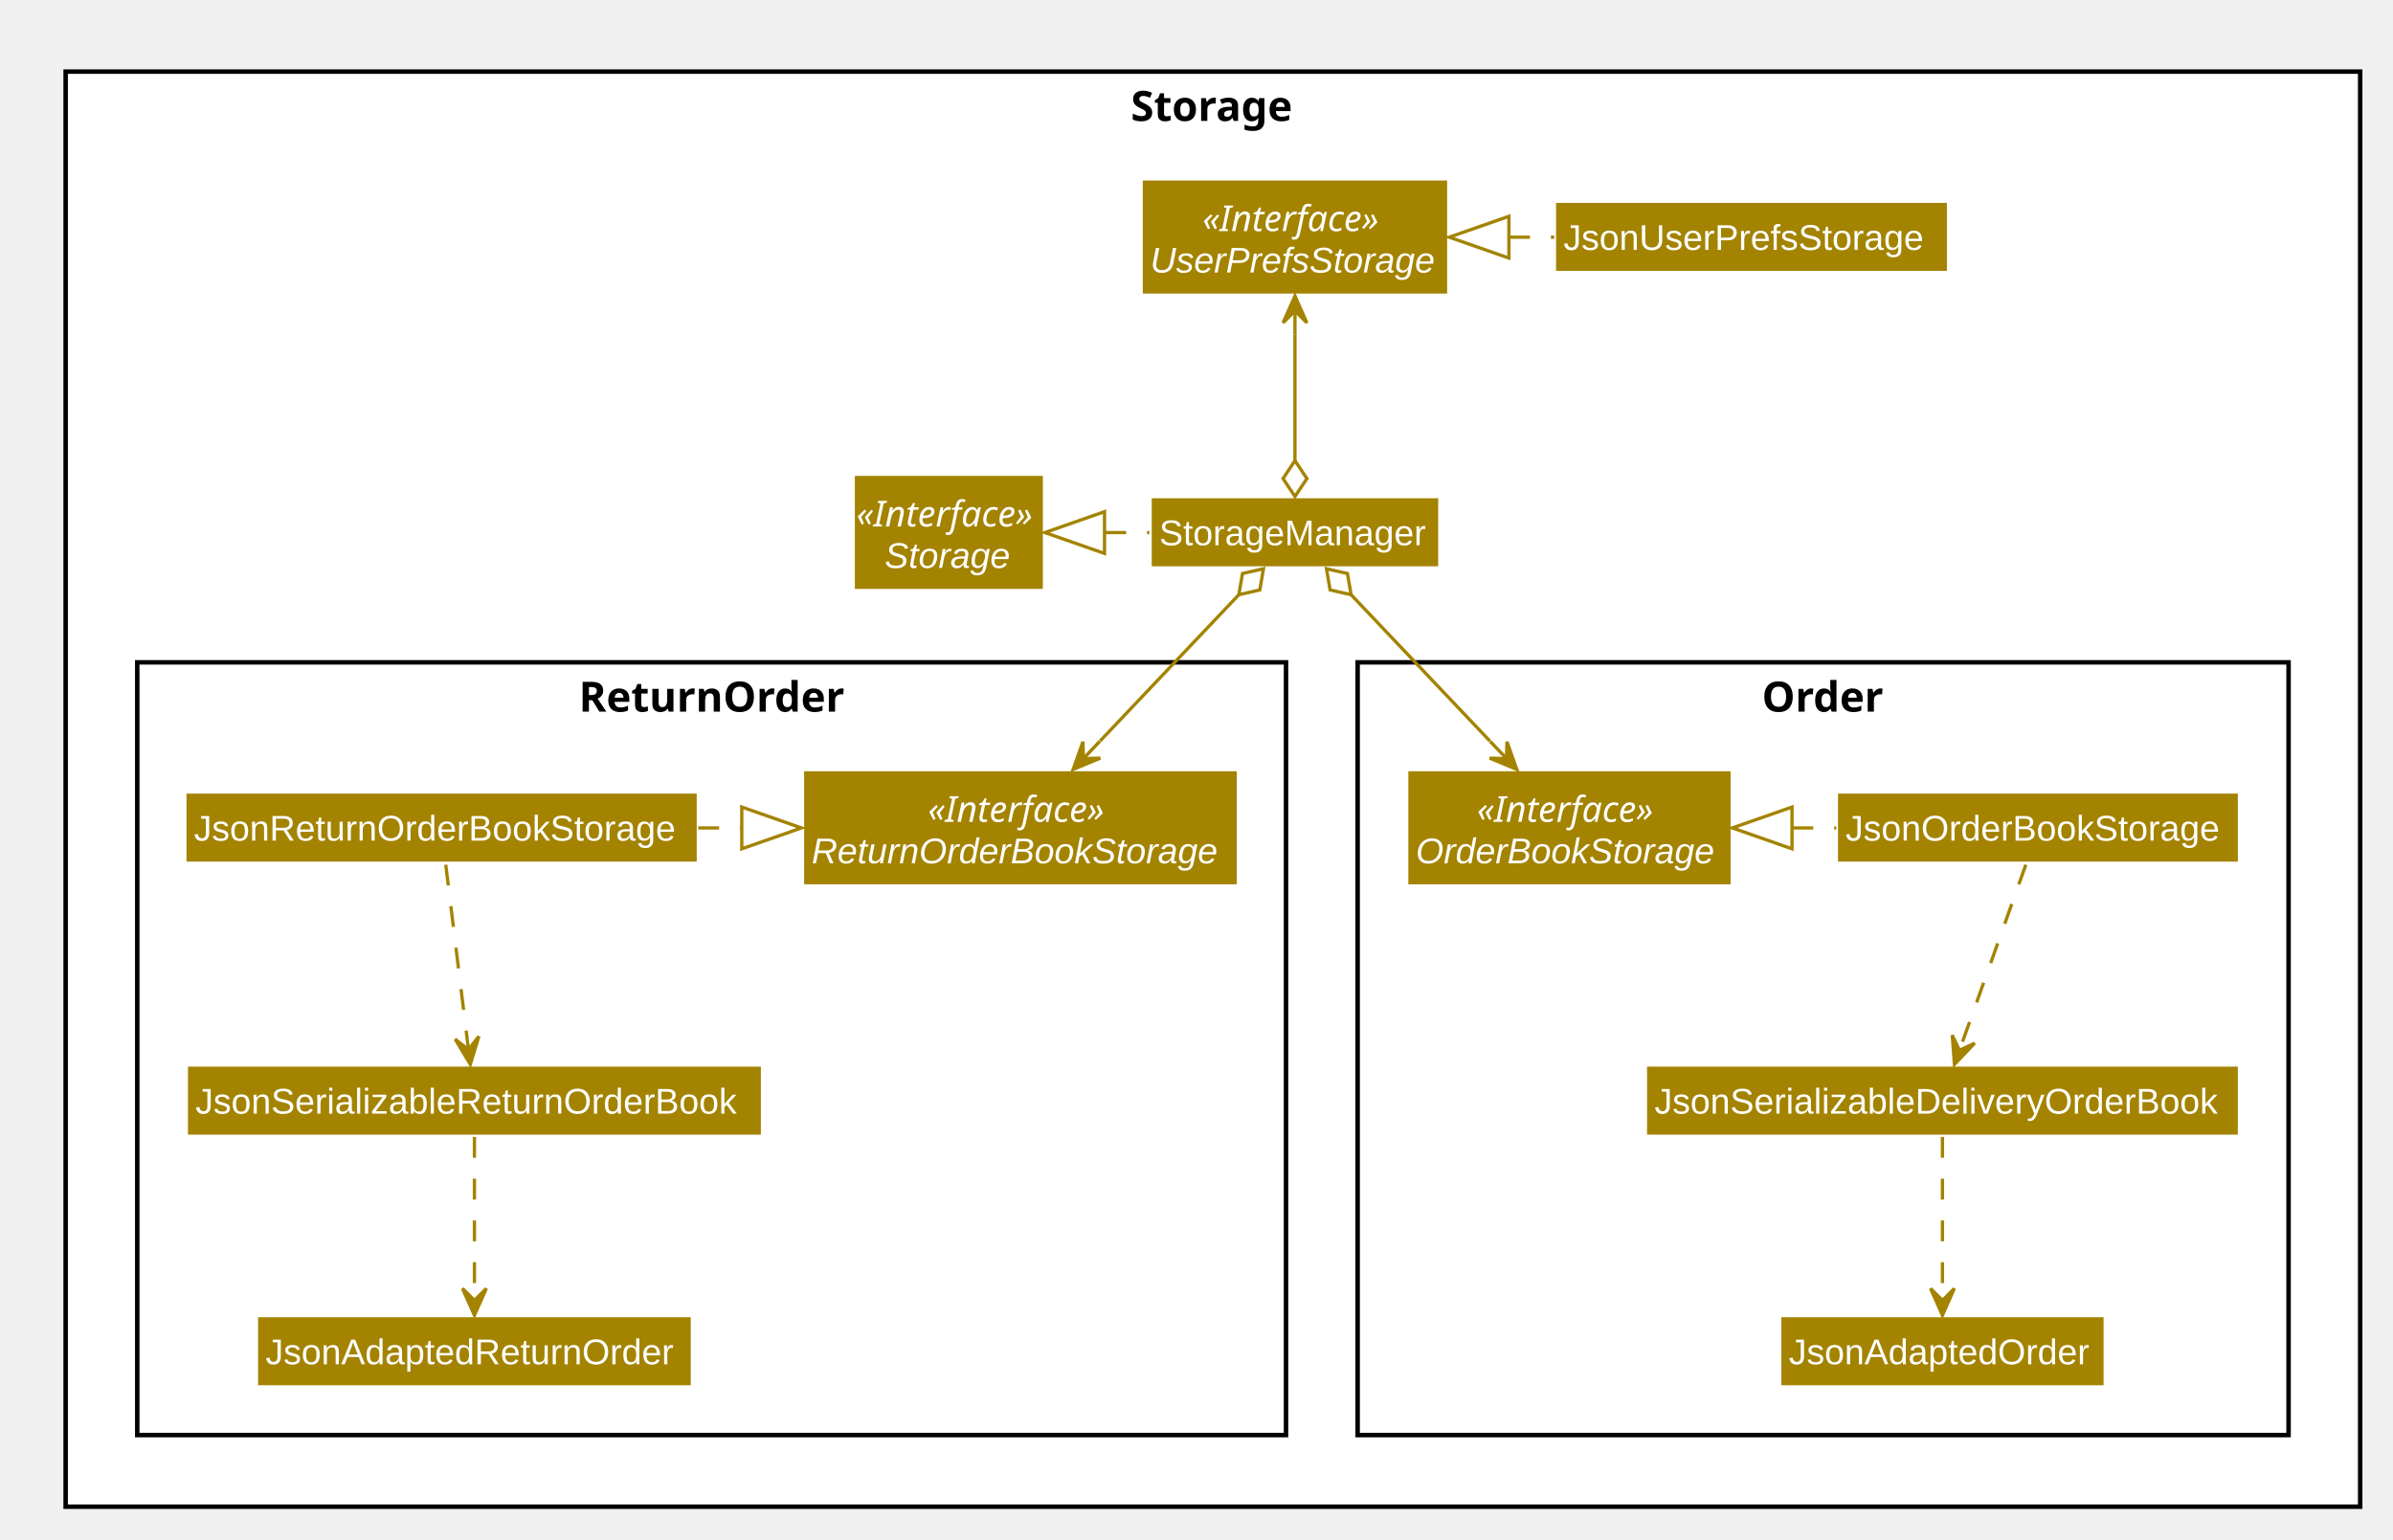
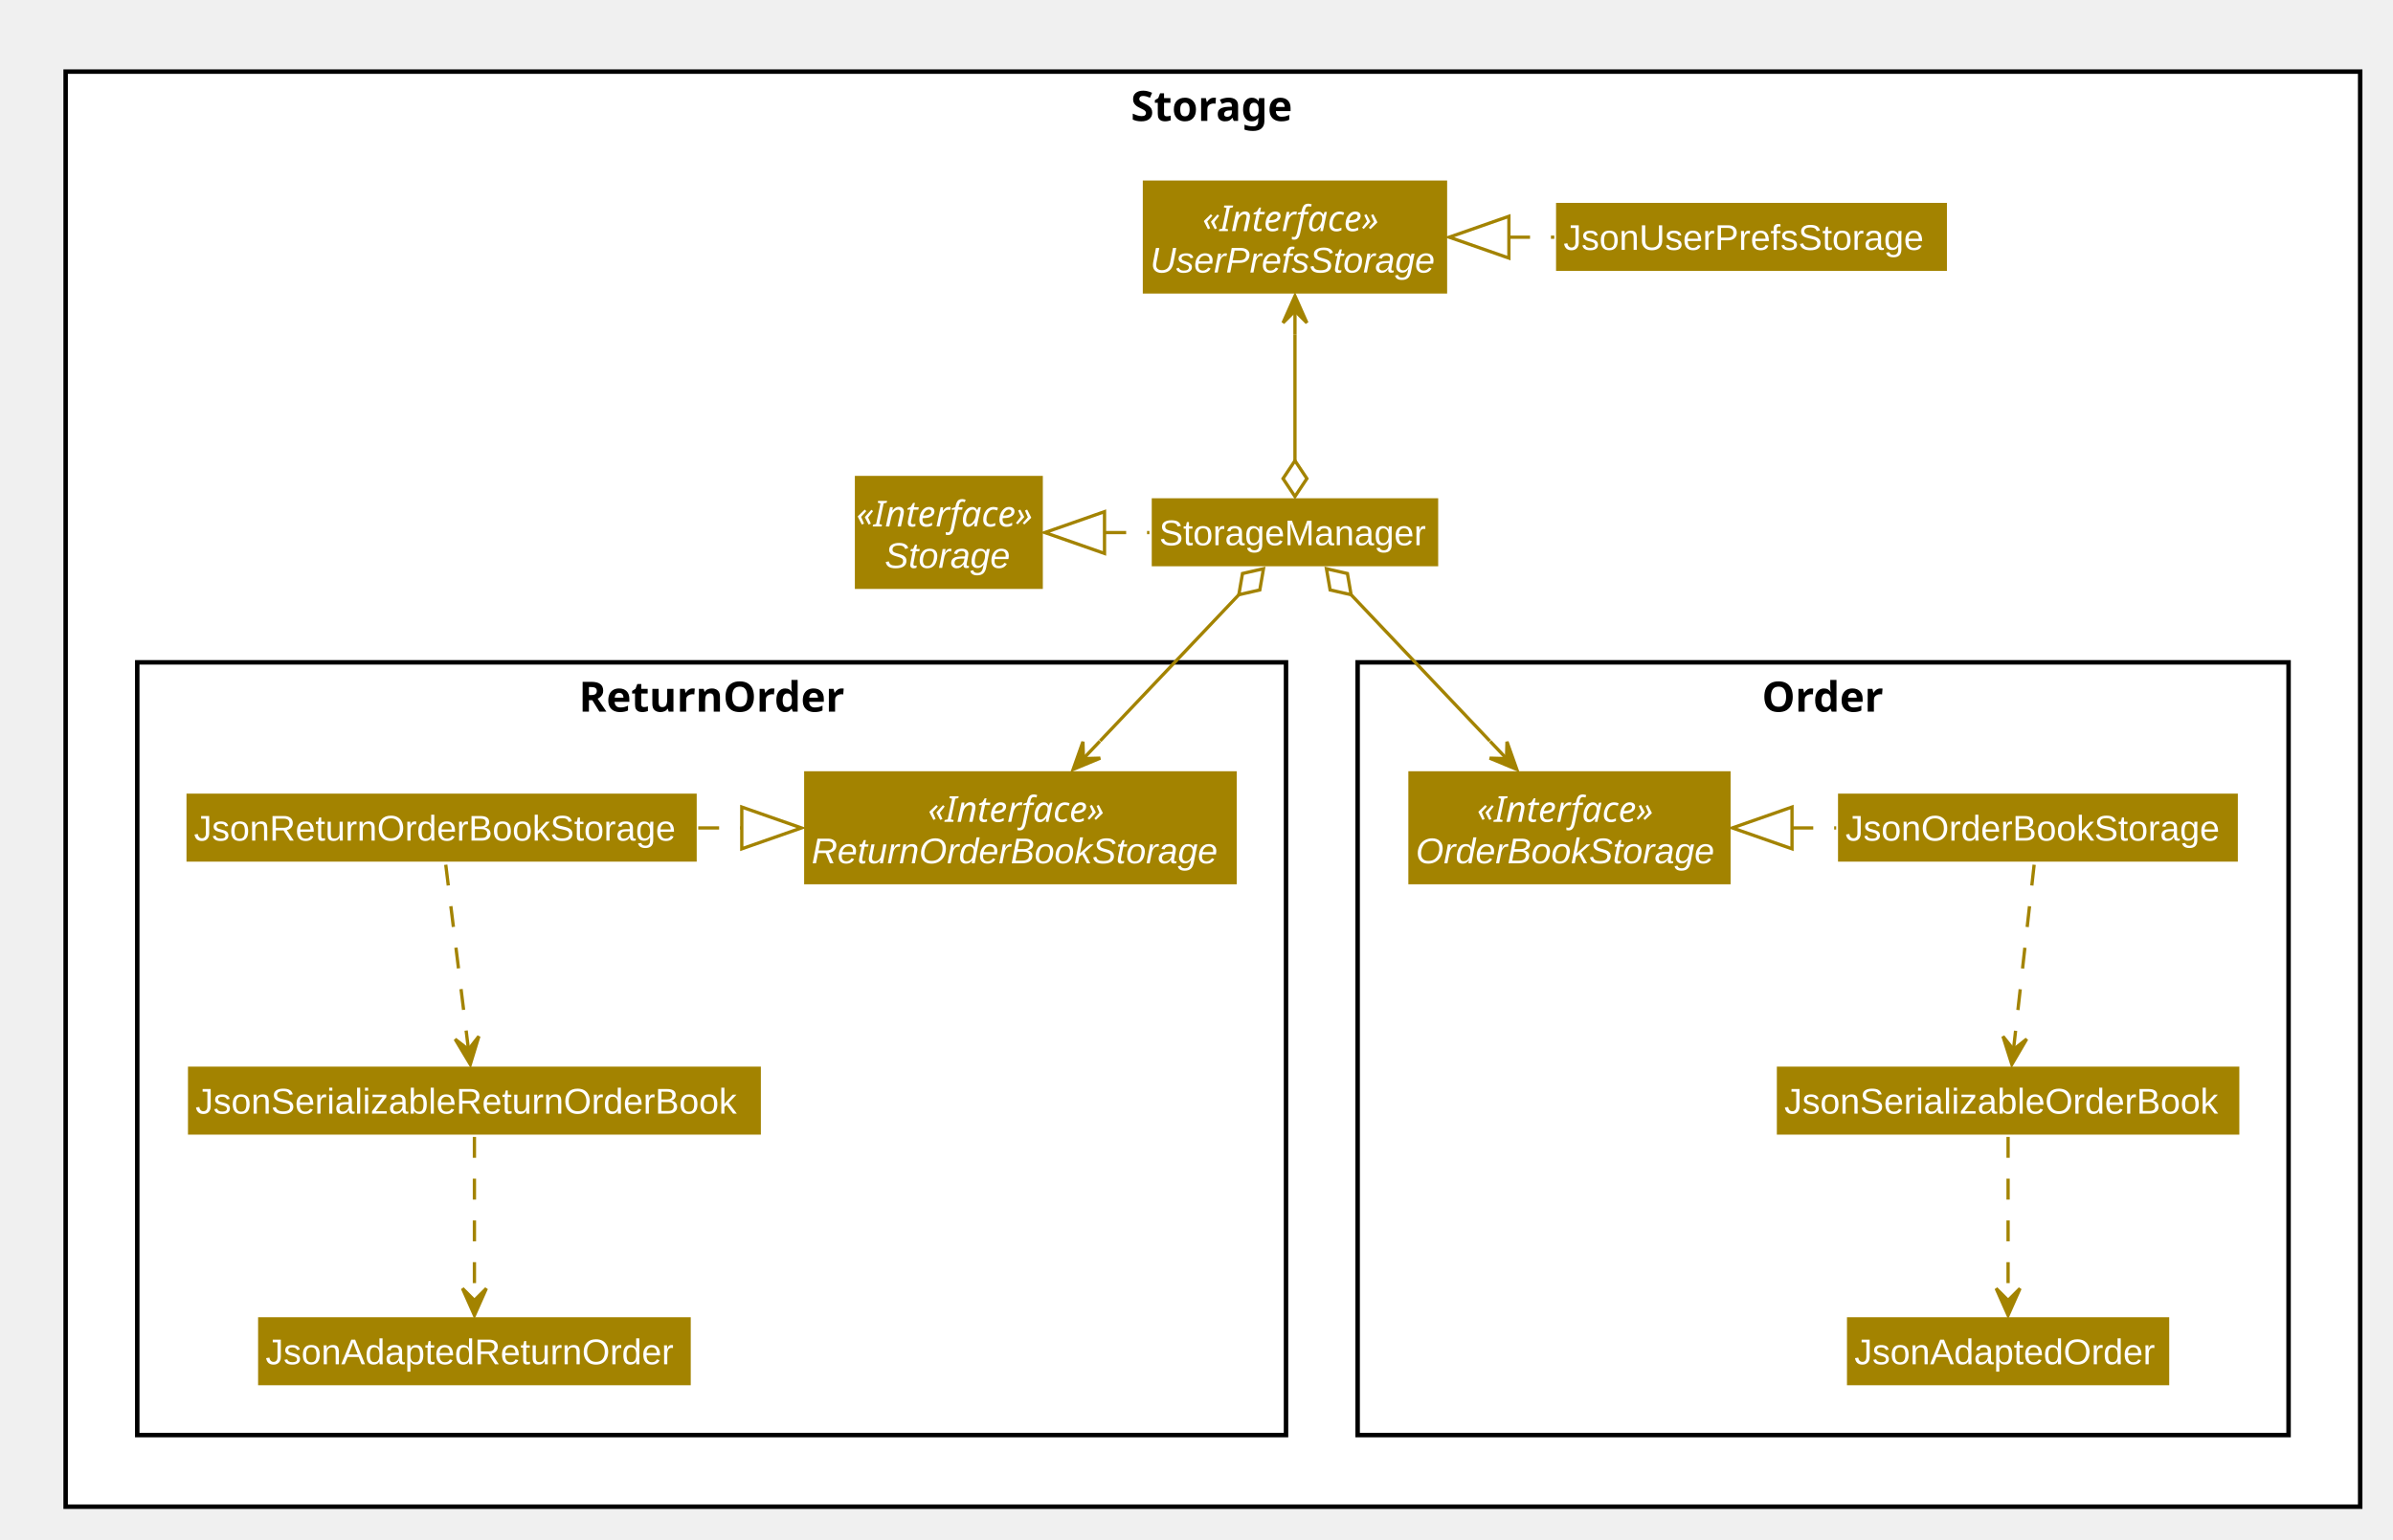
<svg xmlns="http://www.w3.org/2000/svg" contentScriptType="application/ecmascript" contentStyleType="text/css" height="516px" preserveAspectRatio="none" style="width:802px;height:516px;" version="1.1" viewBox="0 0 802 516" width="802px" zoomAndPan="magnify">
  <defs />
  <g>
    <rect fill="#FFFFFF" height="481" style="stroke: #000000; stroke-width: 1.5;" width="769" x="22" y="24" />
    <text fill="#000000" font-family="sans-serif" font-size="14" font-weight="bold" lengthAdjust="spacingAndGlyphs" textLength="55" x="379" y="40.533">Storage</text>
    <rect fill="#FFFFFF" height="259" style="stroke: #000000; stroke-width: 1.5;" width="312" x="455" y="222" />
    <text fill="#000000" font-family="sans-serif" font-size="14" font-weight="bold" lengthAdjust="spacingAndGlyphs" textLength="41" x="590.5" y="238.533">Order</text>
    <rect fill="#FFFFFF" height="259" style="stroke: #000000; stroke-width: 1.5;" width="385" x="46" y="222" />
    <text fill="#000000" font-family="sans-serif" font-size="14" font-weight="bold" lengthAdjust="spacingAndGlyphs" textLength="89" x="194" y="238.533">ReturnOrder</text>
    <rect fill="#A38300" height="38.893" id="Storage" style="stroke: #FFFFFF; stroke-width: 1.0;" width="64" x="286" y="159" />
    <text fill="#FFFFFF" font-family="sans-serif" font-size="12" font-style="italic" lengthAdjust="spacingAndGlyphs" textLength="62" x="287" y="176.457">«Interface»</text>
    <text fill="#FFFFFF" font-family="Arial" font-size="12" font-style="italic" lengthAdjust="spacingAndGlyphs" textLength="43" x="296.5" y="190.35">Storage</text>
    <rect fill="#A38300" height="38.893" id="UserPrefsStorage" style="stroke: #FFFFFF; stroke-width: 1.0;" width="103" x="382.5" y="60" />
    <text fill="#FFFFFF" font-family="sans-serif" font-size="12" font-style="italic" lengthAdjust="spacingAndGlyphs" textLength="62" x="403" y="77.457">«Interface»</text>
    <text fill="#FFFFFF" font-family="Arial" font-size="12" font-style="italic" lengthAdjust="spacingAndGlyphs" textLength="97" x="385.5" y="91.35">UserPrefsStorage</text>
    <rect fill="#A38300" height="23.799" id="StorageManager" style="stroke: #FFFFFF; stroke-width: 1.0;" width="97" x="385.5" y="166.5" />
    <text fill="#FFFFFF" font-family="Arial" font-size="12" lengthAdjust="spacingAndGlyphs" textLength="91" x="388.5" y="182.756">StorageManager</text>
    <rect fill="#A38300" height="23.799" id="JsonUserPrefsStorage" style="stroke: #FFFFFF; stroke-width: 1.0;" width="132" x="521" y="67.5" />
    <text fill="#FFFFFF" font-family="Arial" font-size="12" lengthAdjust="spacingAndGlyphs" textLength="126" x="524" y="83.756">JsonUserPrefsStorage</text>
    <rect fill="#A38300" height="38.893" id="OrderBookStorage" style="stroke: #FFFFFF; stroke-width: 1.0;" width="109" x="471.5" y="258" />
    <text fill="#FFFFFF" font-family="sans-serif" font-size="12" font-style="italic" lengthAdjust="spacingAndGlyphs" textLength="62" x="495" y="275.457">«Interface»</text>
    <text fill="#FFFFFF" font-family="Arial" font-size="12" font-style="italic" lengthAdjust="spacingAndGlyphs" textLength="103" x="474.5" y="289.35">OrderBookStorage</text>
    <rect fill="#A38300" height="23.799" id="JsonOrderBookStorage" style="stroke: #FFFFFF; stroke-width: 1.0;" width="135" x="615.5" y="265.5" />
    <text fill="#FFFFFF" font-family="Arial" font-size="12" lengthAdjust="spacingAndGlyphs" textLength="129" x="618.5" y="281.756">JsonOrderBookStorage</text>
-     <rect fill="#A38300" height="23.799" id="JsonSerializableDeliveryOrderBook" style="stroke: #FFFFFF; stroke-width: 1.0;" width="199" x="551.5" y="357" />
-     <text fill="#FFFFFF" font-family="Arial" font-size="12" lengthAdjust="spacingAndGlyphs" textLength="193" x="554.5" y="373.256">JsonSerializableDeliveryOrderBook</text>
-     <rect fill="#A38300" height="23.799" id="JsonAdaptedOrder" style="stroke: #FFFFFF; stroke-width: 1.0;" width="109" x="596.5" y="441" />
-     <text fill="#FFFFFF" font-family="Arial" font-size="12" lengthAdjust="spacingAndGlyphs" textLength="103" x="599.5" y="457.256">JsonAdaptedOrder</text>
+     <rect fill="#A38300" height="23.799" id="JsonSerializableOrderBook" style="stroke: #FFFFFF; stroke-width: 1.0;" width="156" x="595" y="357" />
+     <text fill="#FFFFFF" font-family="Arial" font-size="12" lengthAdjust="spacingAndGlyphs" textLength="150" x="598" y="373.256">JsonSerializableOrderBook</text>
+     <rect fill="#A38300" height="23.799" id="JsonAdaptedOrder" style="stroke: #FFFFFF; stroke-width: 1.0;" width="109" x="618.5" y="441" />
+     <text fill="#FFFFFF" font-family="Arial" font-size="12" lengthAdjust="spacingAndGlyphs" textLength="103" x="621.5" y="457.256">JsonAdaptedOrder</text>
    <rect fill="#A38300" height="38.893" id="ReturnOrderBookStorage" style="stroke: #FFFFFF; stroke-width: 1.0;" width="146" x="269" y="258" />
    <text fill="#FFFFFF" font-family="sans-serif" font-size="12" font-style="italic" lengthAdjust="spacingAndGlyphs" textLength="62" x="311" y="275.457">«Interface»</text>
    <text fill="#FFFFFF" font-family="Arial" font-size="12" font-style="italic" lengthAdjust="spacingAndGlyphs" textLength="140" x="272" y="289.35">ReturnOrderBookStorage</text>
    <rect fill="#A38300" height="23.799" id="JsonSerializableReturnOrderBook" style="stroke: #FFFFFF; stroke-width: 1.0;" width="193" x="62.5" y="357" />
    <text fill="#FFFFFF" font-family="Arial" font-size="12" lengthAdjust="spacingAndGlyphs" textLength="187" x="65.5" y="373.256">JsonSerializableReturnOrderBook</text>
    <rect fill="#A38300" height="23.799" id="JsonReturnOrderBookStorage" style="stroke: #FFFFFF; stroke-width: 1.0;" width="172" x="62" y="265.5" />
    <text fill="#FFFFFF" font-family="Arial" font-size="12" lengthAdjust="spacingAndGlyphs" textLength="166" x="65" y="281.756">JsonReturnOrderBookStorage</text>
    <rect fill="#A38300" height="23.799" id="JsonAdaptedReturnOrder" style="stroke: #FFFFFF; stroke-width: 1.0;" width="146" x="86" y="441" />
    <text fill="#FFFFFF" font-family="Arial" font-size="12" lengthAdjust="spacingAndGlyphs" textLength="140" x="89" y="457.256">JsonAdaptedReturnOrder</text>
    <path d="M370.428,178.5 C375.355,178.5 380.282,178.5 385.209,178.5 " fill="none" id="Storage&lt;-StorageManager" style="stroke: #A38300; stroke-width: 1.1; stroke-dasharray: 7.0,7.0;" />
    <polygon fill="none" points="370.172,185.5,350.172,178.5,370.172,171.5,370.172,185.5" style="stroke: #A38300; stroke-width: 1.1;" />
    <path d="M434,112.217 C434,125.473 434,154.408 434,154.408 " fill="none" id="UserPrefsStorage-StorageManager" style="stroke: #A38300; stroke-width: 1.1;" />
    <polygon fill="#FFFFFF" points="434,166.408,438,160.408,434,154.408,430,160.408,434,166.408" style="stroke: #A38300; stroke-width: 1.1;" />
    <polygon fill="#A38300" points="434,99.203,430,108.203,434,104.203,438,108.203,434,99.203" style="stroke: #A38300; stroke-width: 1.1;" />
    <line style="stroke: #A38300; stroke-width: 1.1;" x1="434" x2="434" y1="104.203" y2="112.203" />
    <path d="M452.812,199.333 C452.812,199.333 484.724,232.981 499.302,248.351 " fill="none" id="StorageManager-OrderBookStorage" style="stroke: #A38300; stroke-width: 1.1;" />
    <polygon fill="#A38300" points="508.347,257.887,505.056,248.604,504.906,254.259,499.252,254.109,508.347,257.887" style="stroke: #A38300; stroke-width: 1.1;" />
    <line style="stroke: #A38300; stroke-width: 1.1;" x1="504.906" x2="499.401" y1="254.259" y2="248.455" />
    <polygon fill="#FFFFFF" points="444.554,190.627,445.781,197.733,452.812,199.333,451.585,192.227,444.554,190.627" style="stroke: #A38300; stroke-width: 1.1;" />
    <path d="M415.188,199.333 C415.188,199.333 383.276,232.981 368.698,248.351 " fill="none" id="StorageManager-ReturnOrderBookStorage" style="stroke: #A38300; stroke-width: 1.1;" />
    <polygon fill="#A38300" points="359.653,257.887,368.748,254.109,363.094,254.259,362.944,248.604,359.653,257.887" style="stroke: #A38300; stroke-width: 1.1;" />
    <line style="stroke: #A38300; stroke-width: 1.1;" x1="363.094" x2="368.599" y1="254.259" y2="248.455" />
    <polygon fill="#FFFFFF" points="423.446,190.627,416.415,192.227,415.188,199.333,422.219,197.733,423.446,190.627" style="stroke: #A38300; stroke-width: 1.1;" />
    <path d="M505.783,79.5 C510.827,79.5 515.871,79.5 520.916,79.5 " fill="none" id="UserPrefsStorage&lt;-JsonUserPrefsStorage" style="stroke: #A38300; stroke-width: 1.1; stroke-dasharray: 7.0,7.0;" />
    <polygon fill="none" points="505.697,86.5,485.697,79.5,505.697,72.5,505.697,86.5" style="stroke: #A38300; stroke-width: 1.1;" />
    <path d="M600.704,277.5 C605.599,277.5 610.494,277.5 615.388,277.5 " fill="none" id="OrderBookStorage&lt;-JsonOrderBookStorage" style="stroke: #A38300; stroke-width: 1.1; stroke-dasharray: 7.0,7.0;" />
    <polygon fill="none" points="600.582,284.5,580.582,277.5,600.582,270.5,600.582,284.5" style="stroke: #A38300; stroke-width: 1.1;" />
    <path d="M234.012,277.5 C238.786,277.5 243.56,277.5 248.334,277.5 " fill="none" id="JsonReturnOrderBookStorage-&gt;ReturnOrderBookStorage" style="stroke: #A38300; stroke-width: 1.1; stroke-dasharray: 7.0,7.0;" />
    <polygon fill="none" points="248.602,270.5,268.602,277.5,248.602,284.5,248.602,270.5" style="stroke: #A38300; stroke-width: 1.1;" />
-     <path d="M678.947,289.835 C673.321,305.571 663.115,334.115 656.717,352.011 " fill="none" id="JsonOrderBookStorage-&gt;JsonSerializableDeliveryOrderBook" style="stroke: #A38300; stroke-width: 1.1; stroke-dasharray: 7.0,7.0;" />
-     <polygon fill="#A38300" points="655.02,356.757,661.818,349.63,656.704,352.049,654.285,346.936,655.02,356.757" style="stroke: #A38300; stroke-width: 1.1;" />
+     <path d="M681.733,289.835 C679.99,305.437 676.84,333.628 674.838,351.55 " fill="none" id="JsonOrderBookStorage-&gt;JsonSerializableOrderBook" style="stroke: #A38300; stroke-width: 1.1; stroke-dasharray: 7.0,7.0;" />
+     <polygon fill="#A38300" points="674.256,356.757,679.231,348.257,674.812,351.788,671.281,347.368,674.256,356.757" style="stroke: #A38300; stroke-width: 1.1;" />
    <path d="M149.393,289.835 C151.311,305.437 154.776,333.628 156.978,351.55 " fill="none" id="JsonReturnOrderBookStorage-&gt;JsonSerializableReturnOrderBook" style="stroke: #A38300; stroke-width: 1.1; stroke-dasharray: 7.0,7.0;" />
    <polygon fill="#A38300" points="157.618,356.757,160.49,347.336,157.008,351.794,152.55,348.312,157.618,356.757" style="stroke: #A38300; stroke-width: 1.1;" />
-     <path d="M651,381.059 C651,395.12 651,419.511 651,435.704 " fill="none" id="JsonSerializableDeliveryOrderBook-&gt;JsonAdaptedOrder" style="stroke: #A38300; stroke-width: 1.1; stroke-dasharray: 7.0,7.0;" />
-     <polygon fill="#A38300" points="651,440.854,655,431.854,651,435.854,647,431.854,651,440.854" style="stroke: #A38300; stroke-width: 1.1;" />
+     <path d="M673,381.059 C673,395.12 673,419.511 673,435.704 " fill="none" id="JsonSerializableOrderBook-&gt;JsonAdaptedOrder" style="stroke: #A38300; stroke-width: 1.1; stroke-dasharray: 7.0,7.0;" />
+     <polygon fill="#A38300" points="673,440.854,677,431.854,673,435.854,669,431.854,673,440.854" style="stroke: #A38300; stroke-width: 1.1;" />
    <path d="M159,381.059 C159,395.12 159,419.511 159,435.704 " fill="none" id="JsonSerializableReturnOrderBook-&gt;JsonAdaptedReturnOrder" style="stroke: #A38300; stroke-width: 1.1; stroke-dasharray: 7.0,7.0;" />
    <polygon fill="#A38300" points="159,440.854,163,431.854,159,435.854,155,431.854,159,440.854" style="stroke: #A38300; stroke-width: 1.1;" />
  </g>
</svg>
